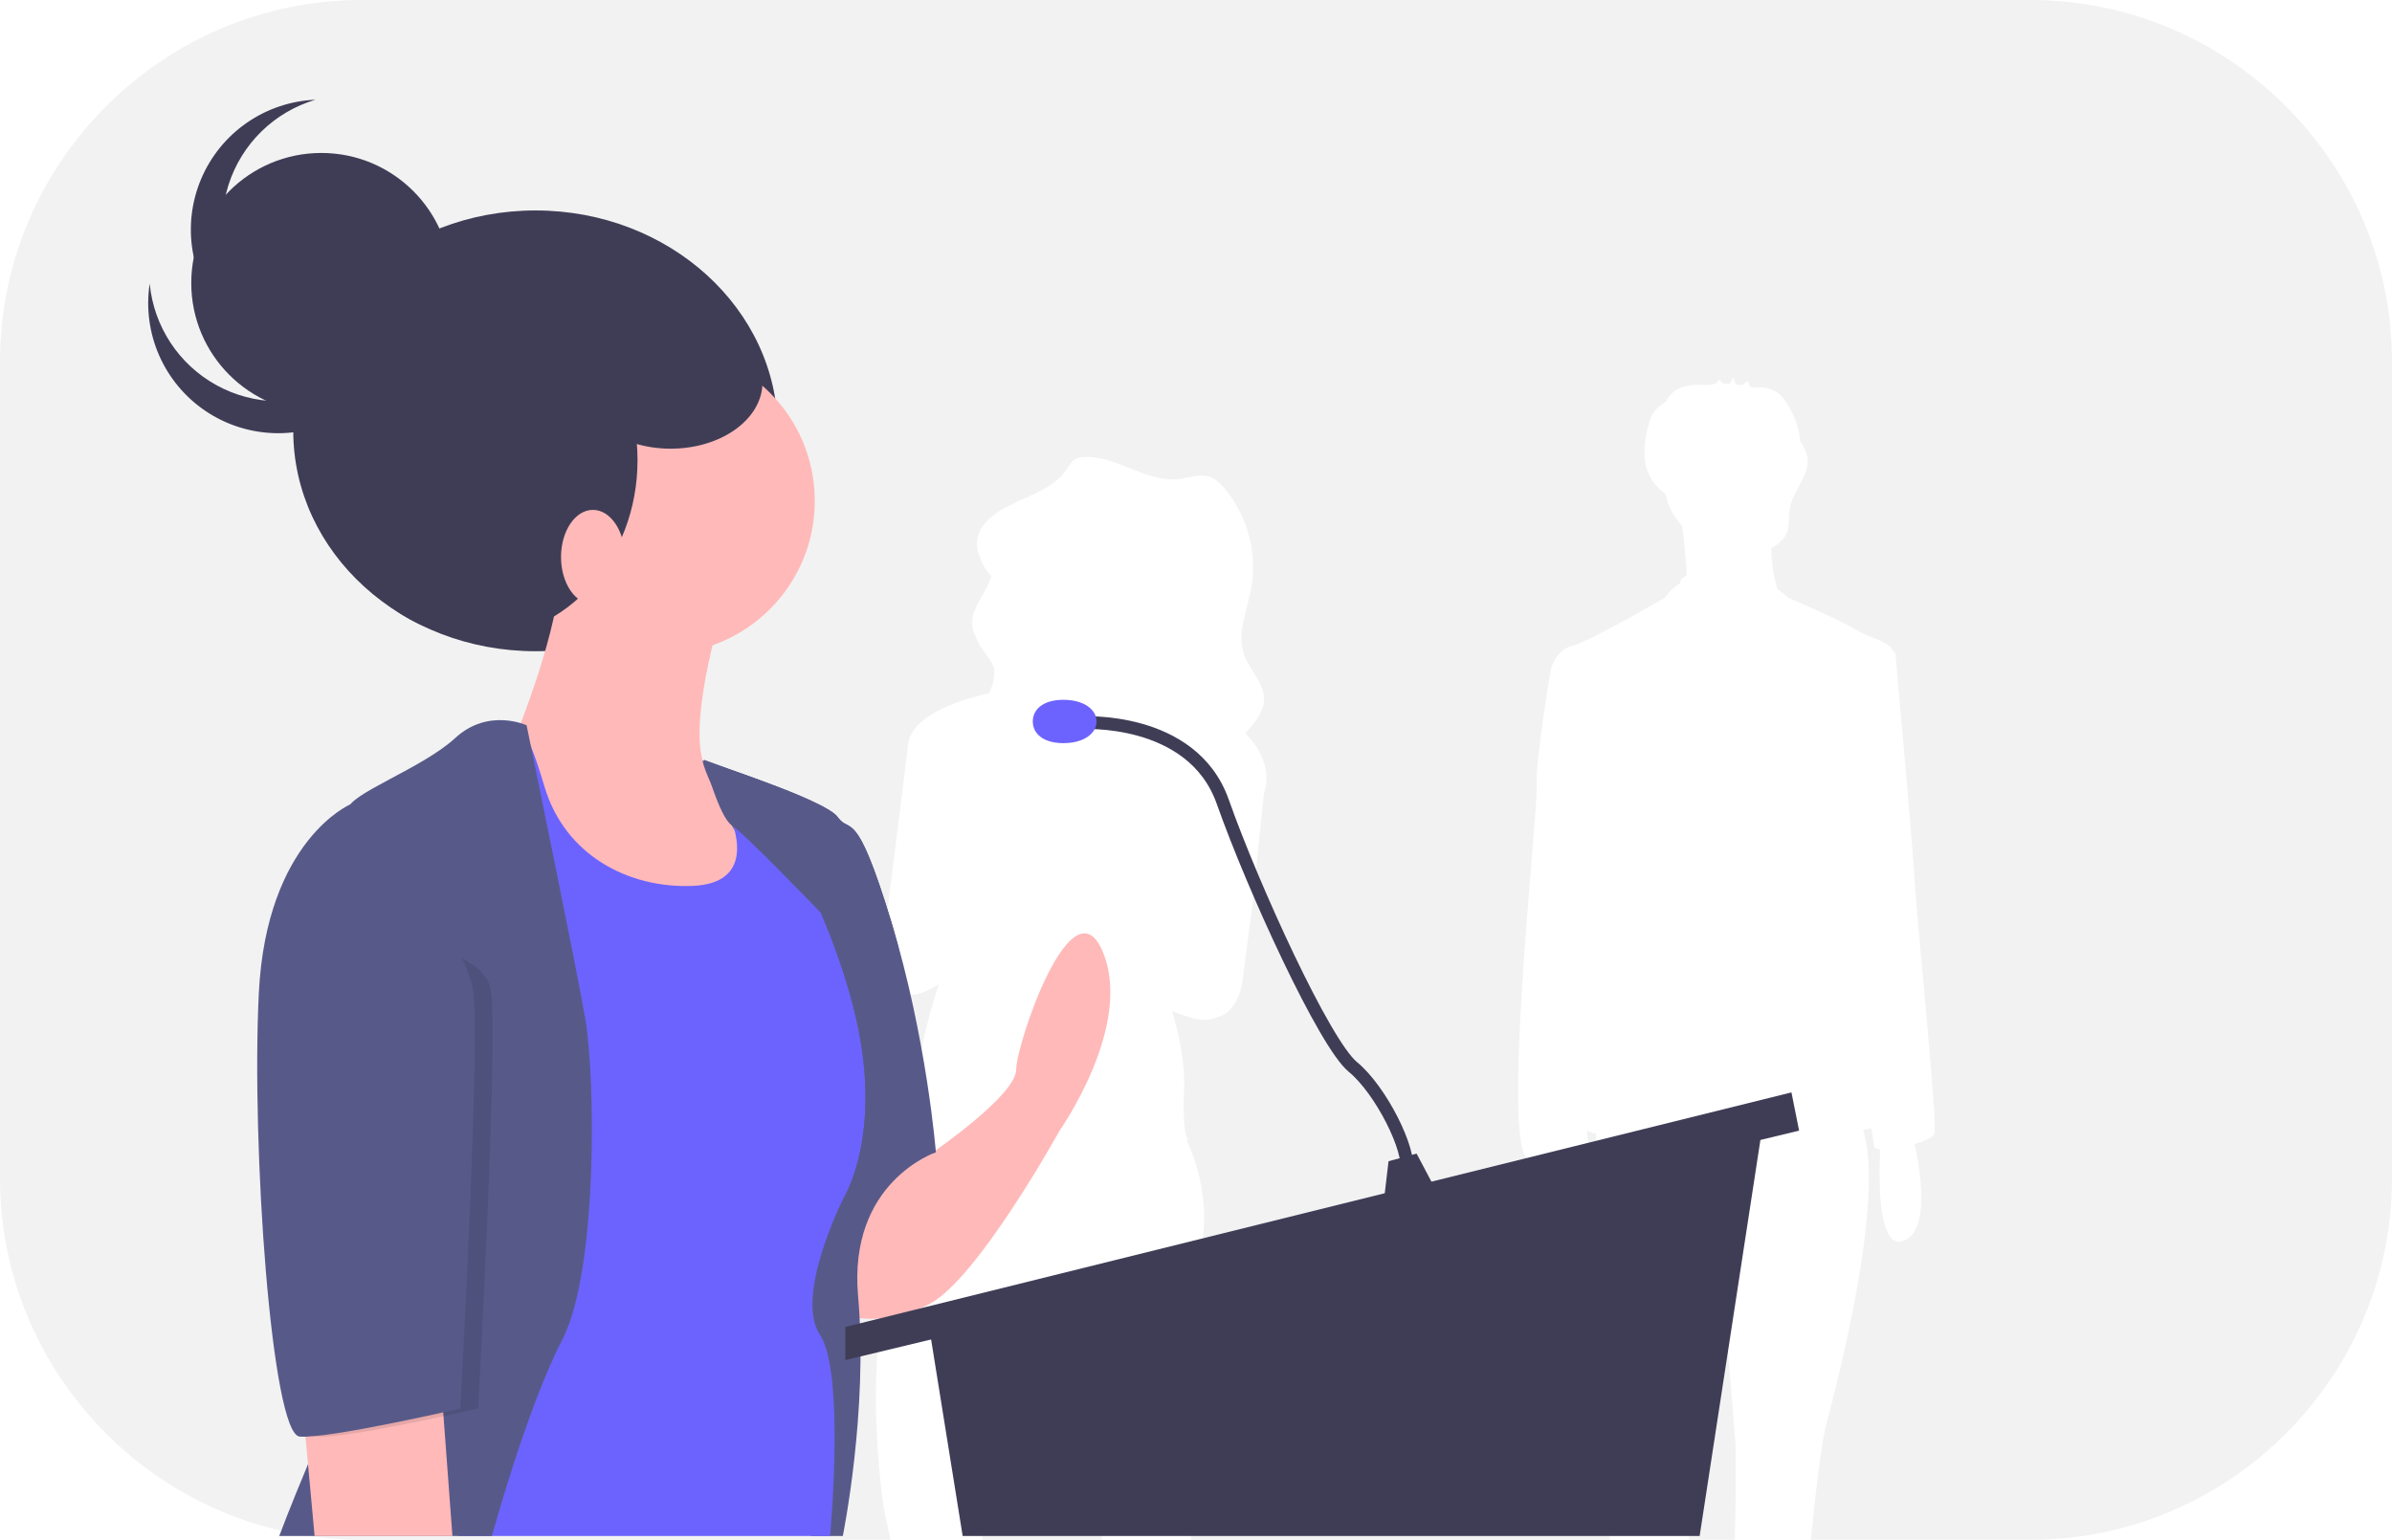
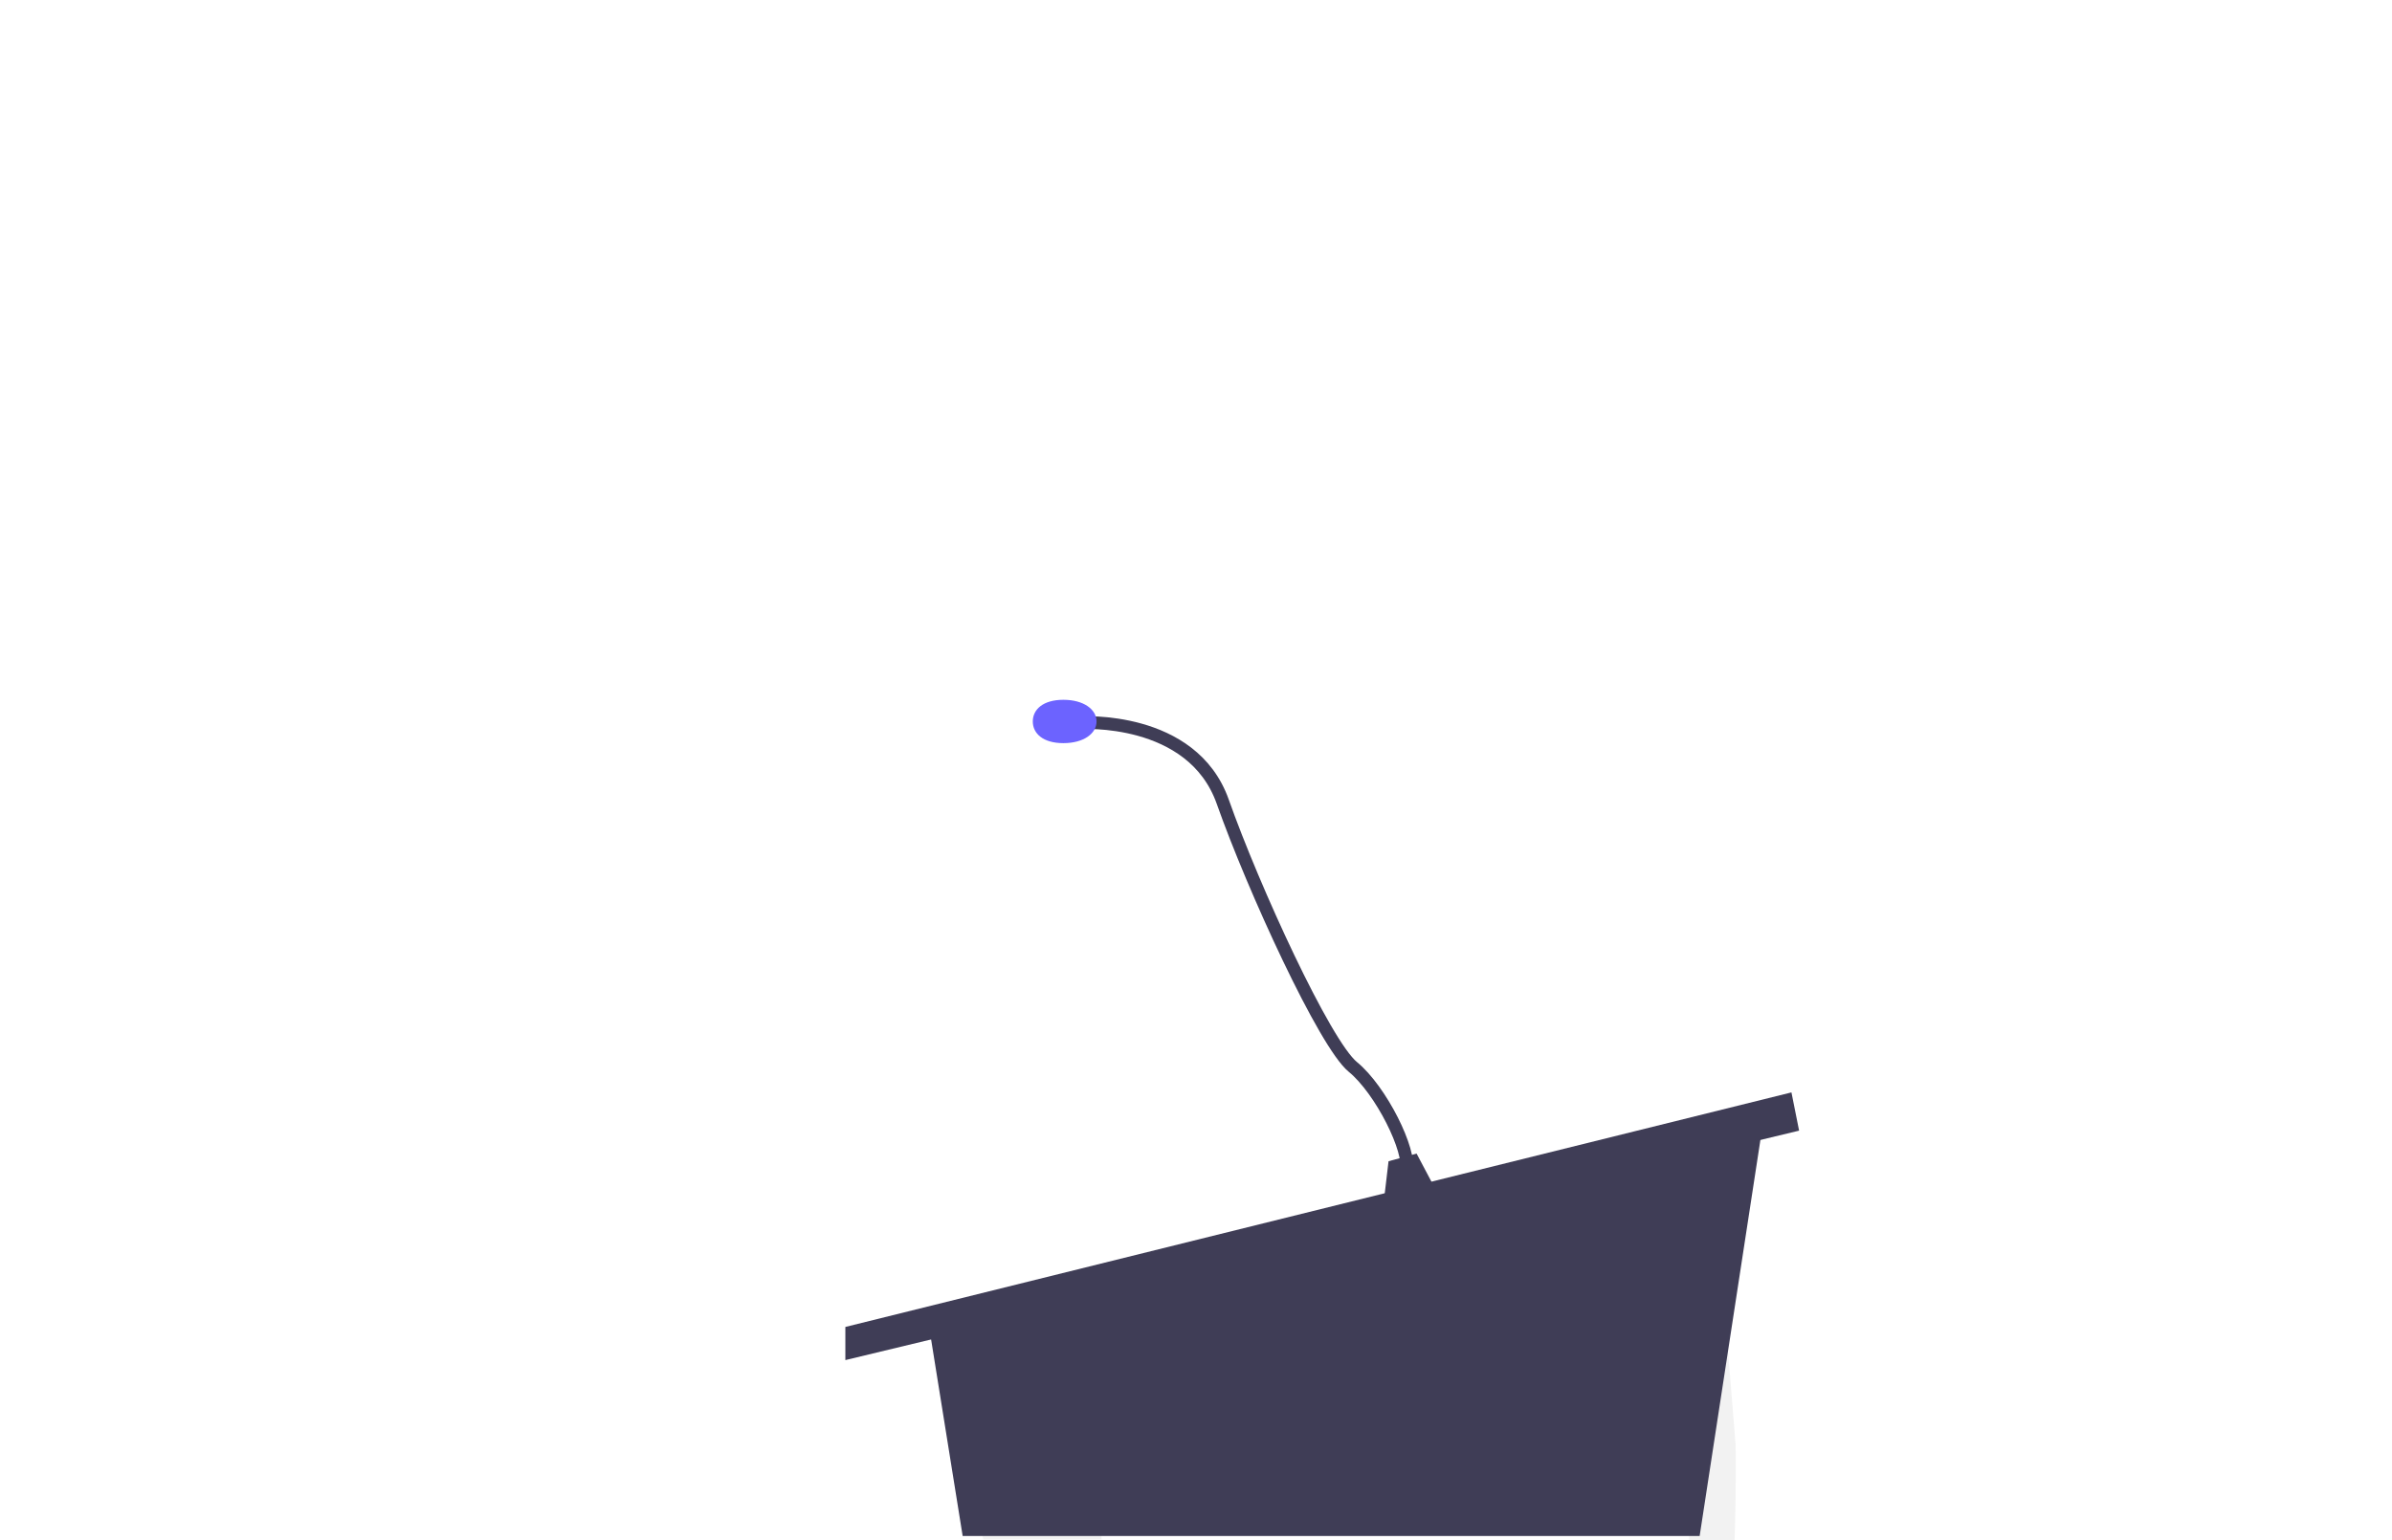
- <svg xmlns="http://www.w3.org/2000/svg" id="b0f35fe8-0104-458a-8f81-ef42473ec9c0" data-name="Layer 1" width="938" height="604" viewBox="0 0 938 604">
-   <path d="M811.584,714.656l-4.874-60.576-13.925,64.057s.184,16.161.645,33.863h17.84C811.872,731.764,811.584,714.656,811.584,714.656Z" transform="translate(-131 -148)" fill="#f2f2f2" />
-   <path d="M560.99,736.199A123.334,123.334,0,0,1,558.092,718.978l-1.949-20.955c-.82-5.739-1.662-10.795-2.509-15.259-6.208-31.823-12.616-32.973-12.616-32.973-.275.211-.543.444-.818.685a20.629,20.629,0,0,0-2.098,2.214C527.895,665.663,520.971,699.309,517.333,721.629c-2.009,12.329-3.01,21.201-3.01,21.201s.91,3.779,2.15,9.17h46.575A82.799,82.799,0,0,0,560.99,736.199Z" transform="translate(-131 -148)" fill="#f2f2f2" />
-   <path d="M927.22,148H272.78C194.801,148,131,211.801,131,289.78V610.22C131,688.199,194.801,752,272.78,752H480.202l-2.677-12.601s-6.885-44.427,0-79.065a260.03,260.03,0,0,0,4.567-32.929,198.378,198.378,0,0,1,6.097-36.972c.182-.699.386-1.391.576-2.088-1.679-.457-2.45-.822-2.061-1.052,1.076-.635,1.667-2.581,1.962-5.05a241.718,241.718,0,0,1,10.437-48.095c-6.957,4.367-11.576,4.831-14.599,3.139-10.625-2.902-6.214-26.8-6.214-26.8s6.603-51.69,8.797-70.406c1.261-10.758,17.419-16.854,31.723-20.164,1.507-3.233,2.593-6.49,1.904-9.908-.046-.23-.113-.453-.174-.677-1.819-4.04-5.516-7.363-6.903-11.546a12.182,12.182,0,0,1-1.283-3.603c-1.229-7.172,5.478-13.368,7.411-20.265a16.695,16.695,0,0,1-4.288-6.876c-2.947-6.043-1.51-13.297,7.952-18.898,1.889-1.118,3.891-2.105,5.924-3.052a9.214,9.214,0,0,1,2.405-1.103c6.77-3.062,13.575-6.026,17.627-11.988,1.043-1.536,1.959-3.317,3.647-4.124a7.035,7.035,0,0,1,2.511-.562c13.045-1.001,24.858,10.185,37.841,8.582,3.933-.486,7.948-2.139,11.723-.949,2.481.782,4.417,2.688,6.084,4.658a48.005,48.005,0,0,1,10.41,39.529c-1.646,8.553-5.649,17.368-2.765,25.597,2.12,6.046,7.794,10.954,7.835,17.35.033,5.263-3.703,9.463-7.312,13.558q.704.72,1.372,1.479c8.821,10.05,7.154,18.628,5.91,22.062l0.0.002L622.105,502.956,618.28,532.323s-.946,12.052-9.854,14.695c-2.595,1.2-5.995,1.517-10.464.157-2.9-.883-5.343-1.764-7.417-2.622,1.96,6.26,5.334,19.04,4.786,31.444-.765,17.319,1.53,18.825,1.53,18.825a3.101,3.101,0,0,1-.487.481c9.087,20.076,9.17,40.674-.278,61.265-10.71,23.343.765,77.559.765,77.559s.817,8.457,1.184,17.872h164.288c-2.613-24.923-5.752-49.873-7.147-52.662-2.299-4.598.62-80.345,1.71-106.656-.484-.123-.957-.247-1.403-.375-.776-.223-1.475-.455-2.12-.693a15.453,15.453,0,0,0,.421,3.979c.967,2.256-1.352,3.915-5.293,5.046,2.292,11.186,5.123,32.001-4.455,36.034-9.853,4.149-10.05-21.052-9.509-34.187-1.243.046-2.489.07-3.72.07-11.837,0,3.481-137.166,2.785-146.217-.696-9.052,5.57-45.954,5.57-45.954s2.089-7.659,8.355-9.052,36.206-18.799,36.206-18.799A22.362,22.362,0,0,1,790,376.602v-1.03a22.965,22.965,0,0,1,2.485-2.011c-.365-6.084-1.188-13.932-1.788-19.235a24.302,24.302,0,0,1-6.533-12.5,38.369,38.369,0,0,1-3.646-3.239,18.996,18.996,0,0,1-4.67-11.856,37.464,37.464,0,0,1,1.857-12.8,15.324,15.324,0,0,1,1.613-3.909,14.145,14.145,0,0,1,3.645-3.614c.423-.314.859-.607,1.294-.903a12.194,12.194,0,0,1,3.94-4.472c3.554-2.333,8.127-2.143,12.377-2.037.063.002.128.001.192.002q1.182-.19,2.373-.315a2.434,2.434,0,0,0,1.904-1.865q.863.829,1.726,1.658,1.295-.019,2.588.044A18.489,18.489,0,0,1,810.699,296q.473,1.349.946,2.698c.866.092,1.729.208,2.588.357q1.015-.807,2.03-1.613c.15-.119.689,1.643.961,2.248.466.12.93.247,1.391.389.719-.033,1.518-.168,1.963-.16a13.129,13.129,0,0,1,6.997,1.745,15.027,15.027,0,0,1,4.447,5.133,33.252,33.252,0,0,1,4.964,14.322,16.6,16.6,0,0,1,2.754,6.155c1.149,6.989-5.493,12.83-6.809,19.79-.702,3.713.099,7.825-1.792,11.097a11.588,11.588,0,0,1-3.19,3.344,24.067,24.067,0,0,1-2.357,1.552,60.516,60.516,0,0,0,1.441,12.515l.896,3.435c1.393,1.004,2.895,2.165,4.545,3.528,0,0,19.496,8.355,26.458,12.533,6.121,3.673,12.776,4.121,14.769,8.905l.549.146s6.963,77.286,7.659,90.515,9.052,94.693,7.659,98.174c-.515,1.288-3.799,2.767-7.764,3.943,2.314,10.574,6.049,33.572-4.073,37.834-10.261,4.321-10.05-23.193-9.438-35.756-1.369-.124-2.265-.482-2.398-1.146-.113-.566-.476-3.122-1.001-7.02-.867.135-1.767.274-2.724.42-.192.029-.395.059-.59.088,8.828,27.768-10.723,101.412-14.484,115.827-1.965,7.533-4.084,26.157-5.995,45.003h86.121C1005.199,752,1069,688.199,1069,610.22V289.78C1069,211.801,1005.199,148,927.22,148Z" transform="translate(-131 -148)" fill="#f2f2f2" />
-   <ellipse cx="210" cy="169" rx="95" ry="86.45" fill="#3f3d56" />
-   <path d="M497.5,599.5h0s32-22,32-32,22-75,34-46-17,70-17,70-32,58-51,68-35,4-35,4v-27l18.282-27.057A22.591,22.591,0,0,1,497.5,599.5Z" transform="translate(-131 -148)" fill="#ffb9b9" />
-   <path d="M406.544,446.336S454.5,461.5,459.5,468.5s7-5,21,41S498,600,498,600s-34.5,11.5-30.5,56.5-6,94-6,94H449.016L421.5,665.5l33-129S407.587,457.173,406.544,446.336Z" transform="translate(-131 -148)" fill="#575a89" />
-   <circle cx="259.5" cy="196.5" r="60" fill="#ffb9b9" />
-   <path d="M413.5,389.5s-17,56-2,64,32,44,32,44l-26,29h-60l-27-30-11-51,15-12s16-40,16-61S413.5,389.5,413.5,389.5Z" transform="translate(-131 -148)" fill="#ffb9b9" />
-   <path d="M418.5,451.5s-12-3-5,9,14,34-11,35-50-12-58-39-11-25-14-24-35,34-35,34l11,62,4,222h146s6-64-4-79,9-53,9-53,17-26,4-76S423.5,451.5,418.5,451.5Z" transform="translate(-131 -148)" fill="#6c63ff" />
-   <path d="M337.5,432.5s-15-7-28,5-42,22-42,28,25,177,8,207-35,78-35,78h83.413S337.5,700.5,351.5,673.5s13-103,9-126S337.5,432.5,337.5,432.5Z" transform="translate(-131 -148)" fill="#575a89" />
-   <polygon points="118.5 549.5 123.37 602.5 177.417 602.5 172.5 536.5 118.5 549.5" fill="#ffb9b9" />
-   <polygon points="364.5 521.5 377.5 602.5 666.5 602.5 691.5 439.5 364.5 521.5" fill="#3f3d56" />
-   <polygon points="702.5 428.5 705.5 443.5 331.5 533.5 331.5 520.5 702.5 428.5" fill="#3f3d56" />
-   <polygon points="544.5 455.5 542.5 472.5 564.5 469.5 555.5 452.5 544.5 455.5" fill="#3f3d56" />
-   <path d="M554.5,431.5s44-3,56,31,40,95,51,104,23,33,21,41" transform="translate(-131 -148)" fill="none" stroke="#3f3d56" stroke-miterlimit="10" stroke-width="5" />
-   <path d="M561,431c0,4.694-4.992,8.5-13,8.5s-12-3.806-12-8.5,3.992-8.5,12-8.5S561,426.306,561,431Z" transform="translate(-131 -148)" fill="#6c63ff" />
-   <path d="M487,587s7.5-31.5-6.5-77.5-16-34-21-41-52.956-22.164-52.956-22.164c.343,3.561,5.639,14.517,12.595,27.623A53.193,53.193,0,0,0,413.5,460.5c-7-12,5-9,5-9,5,0,34,41,47,91s-4,76-4,76Z" transform="translate(-131 -148)" fill="#575a89" />
-   <path d="M407,446s5.92,22.458,10.96,25.729,34.93,34.325,34.93,34.325L449,481l-16-24-4.256-3.088Z" transform="translate(-131 -148)" fill="#575a89" />
-   <path d="M274,515l1.394-51.5S242.5,477.5,239.5,537.5s5,173,16,174,63-11,63-11,8-145,5-164S274,515,274,515Z" transform="translate(-131 -148)" opacity="0.1" />
-   <path d="M276.5,463.5h-8.106S235.5,477.5,232.5,537.5s5,173,16,174,63-11,63-11,8-145,5-164S276.5,463.5,276.5,463.5Z" transform="translate(-131 -148)" fill="#575a89" />
-   <ellipse cx="188" cy="180.5" rx="62" ry="69.5" fill="#3f3d56" />
-   <ellipse cx="232.5" cy="218.5" rx="12.5" ry="18.5" fill="#ffb9b9" />
-   <circle cx="126" cy="111" r="51" fill="#3f3d56" />
-   <path d="M263.592,299.857a50.996,50.996,0,0,1-73.892-40.613,50.995,50.995,0,1,0,101.176,2.839A50.921,50.921,0,0,1,263.592,299.857Z" transform="translate(-131 -148)" fill="#3f3d56" />
-   <path d="M229.021,267.43a50.996,50.996,0,0,1,25.682-80.311,50.994,50.994,0,1,0,16.625,99.841A50.921,50.921,0,0,1,229.021,267.43Z" transform="translate(-131 -148)" fill="#3f3d56" />
-   <ellipse cx="263" cy="150" rx="36" ry="26" fill="#3f3d56" />
+ <svg xmlns="http://www.w3.org/2000/svg" version="1.1" id="b0f35fe8-0104-458a-8f81-ef42473ec9c0" x="0px" y="0px" viewBox="0 0 938 604" style="enable-background:new 0 0 938 604;" xml:space="preserve">
+   <style type="text/css">
+ 	.st0{fill:#F2F2F2;}
+ 	.st1{fill:#3F3D56;}
+ 	.st2{fill:none;stroke:#3F3D56;stroke-width:5;stroke-miterlimit:10;}
+ 	.st3{fill:#6C63FF;}
+ </style>
+   <path class="st0" d="M680.6,566.7l-4.9-60.6l-13.9,64.1c0,0,0.2,16.2,0.6,33.9h17.8C680.9,583.8,680.6,566.7,680.6,566.7z" />
+   <path class="st0" d="M430,588.2c-1.4-5.7-2.3-11.4-2.9-17.2l-1.9-21c-0.8-5.7-1.7-10.8-2.5-15.3c-6.2-31.8-12.6-33-12.6-33  c-0.3,0.2-0.5,0.4-0.8,0.7c-0.8,0.7-1.5,1.4-2.1,2.2c-10.2,13-17.1,46.6-20.8,68.9c-2,12.3-3,21.2-3,21.2s0.9,3.8,2.2,9.2H432  C431.9,598.7,431.2,593.4,430,588.2z" />
+   <polygon class="st1" points="364.5,521.5 377.5,602.5 666.5,602.5 691.5,439.5 " />
+   <polygon class="st1" points="702.5,428.5 705.5,443.5 331.5,533.5 331.5,520.5 " />
+   <polygon class="st1" points="544.5,455.5 542.5,472.5 564.5,469.5 555.5,452.5 " />
+   <path class="st2" d="M423.5,283.5c0,0,44-3,56,31s40,95,51,104s23,33,21,41" />
+   <path class="st3" d="M430,283c0,4.7-5,8.5-13,8.5s-12-3.8-12-8.5s4-8.5,12-8.5S430,278.3,430,283z" />
</svg>
